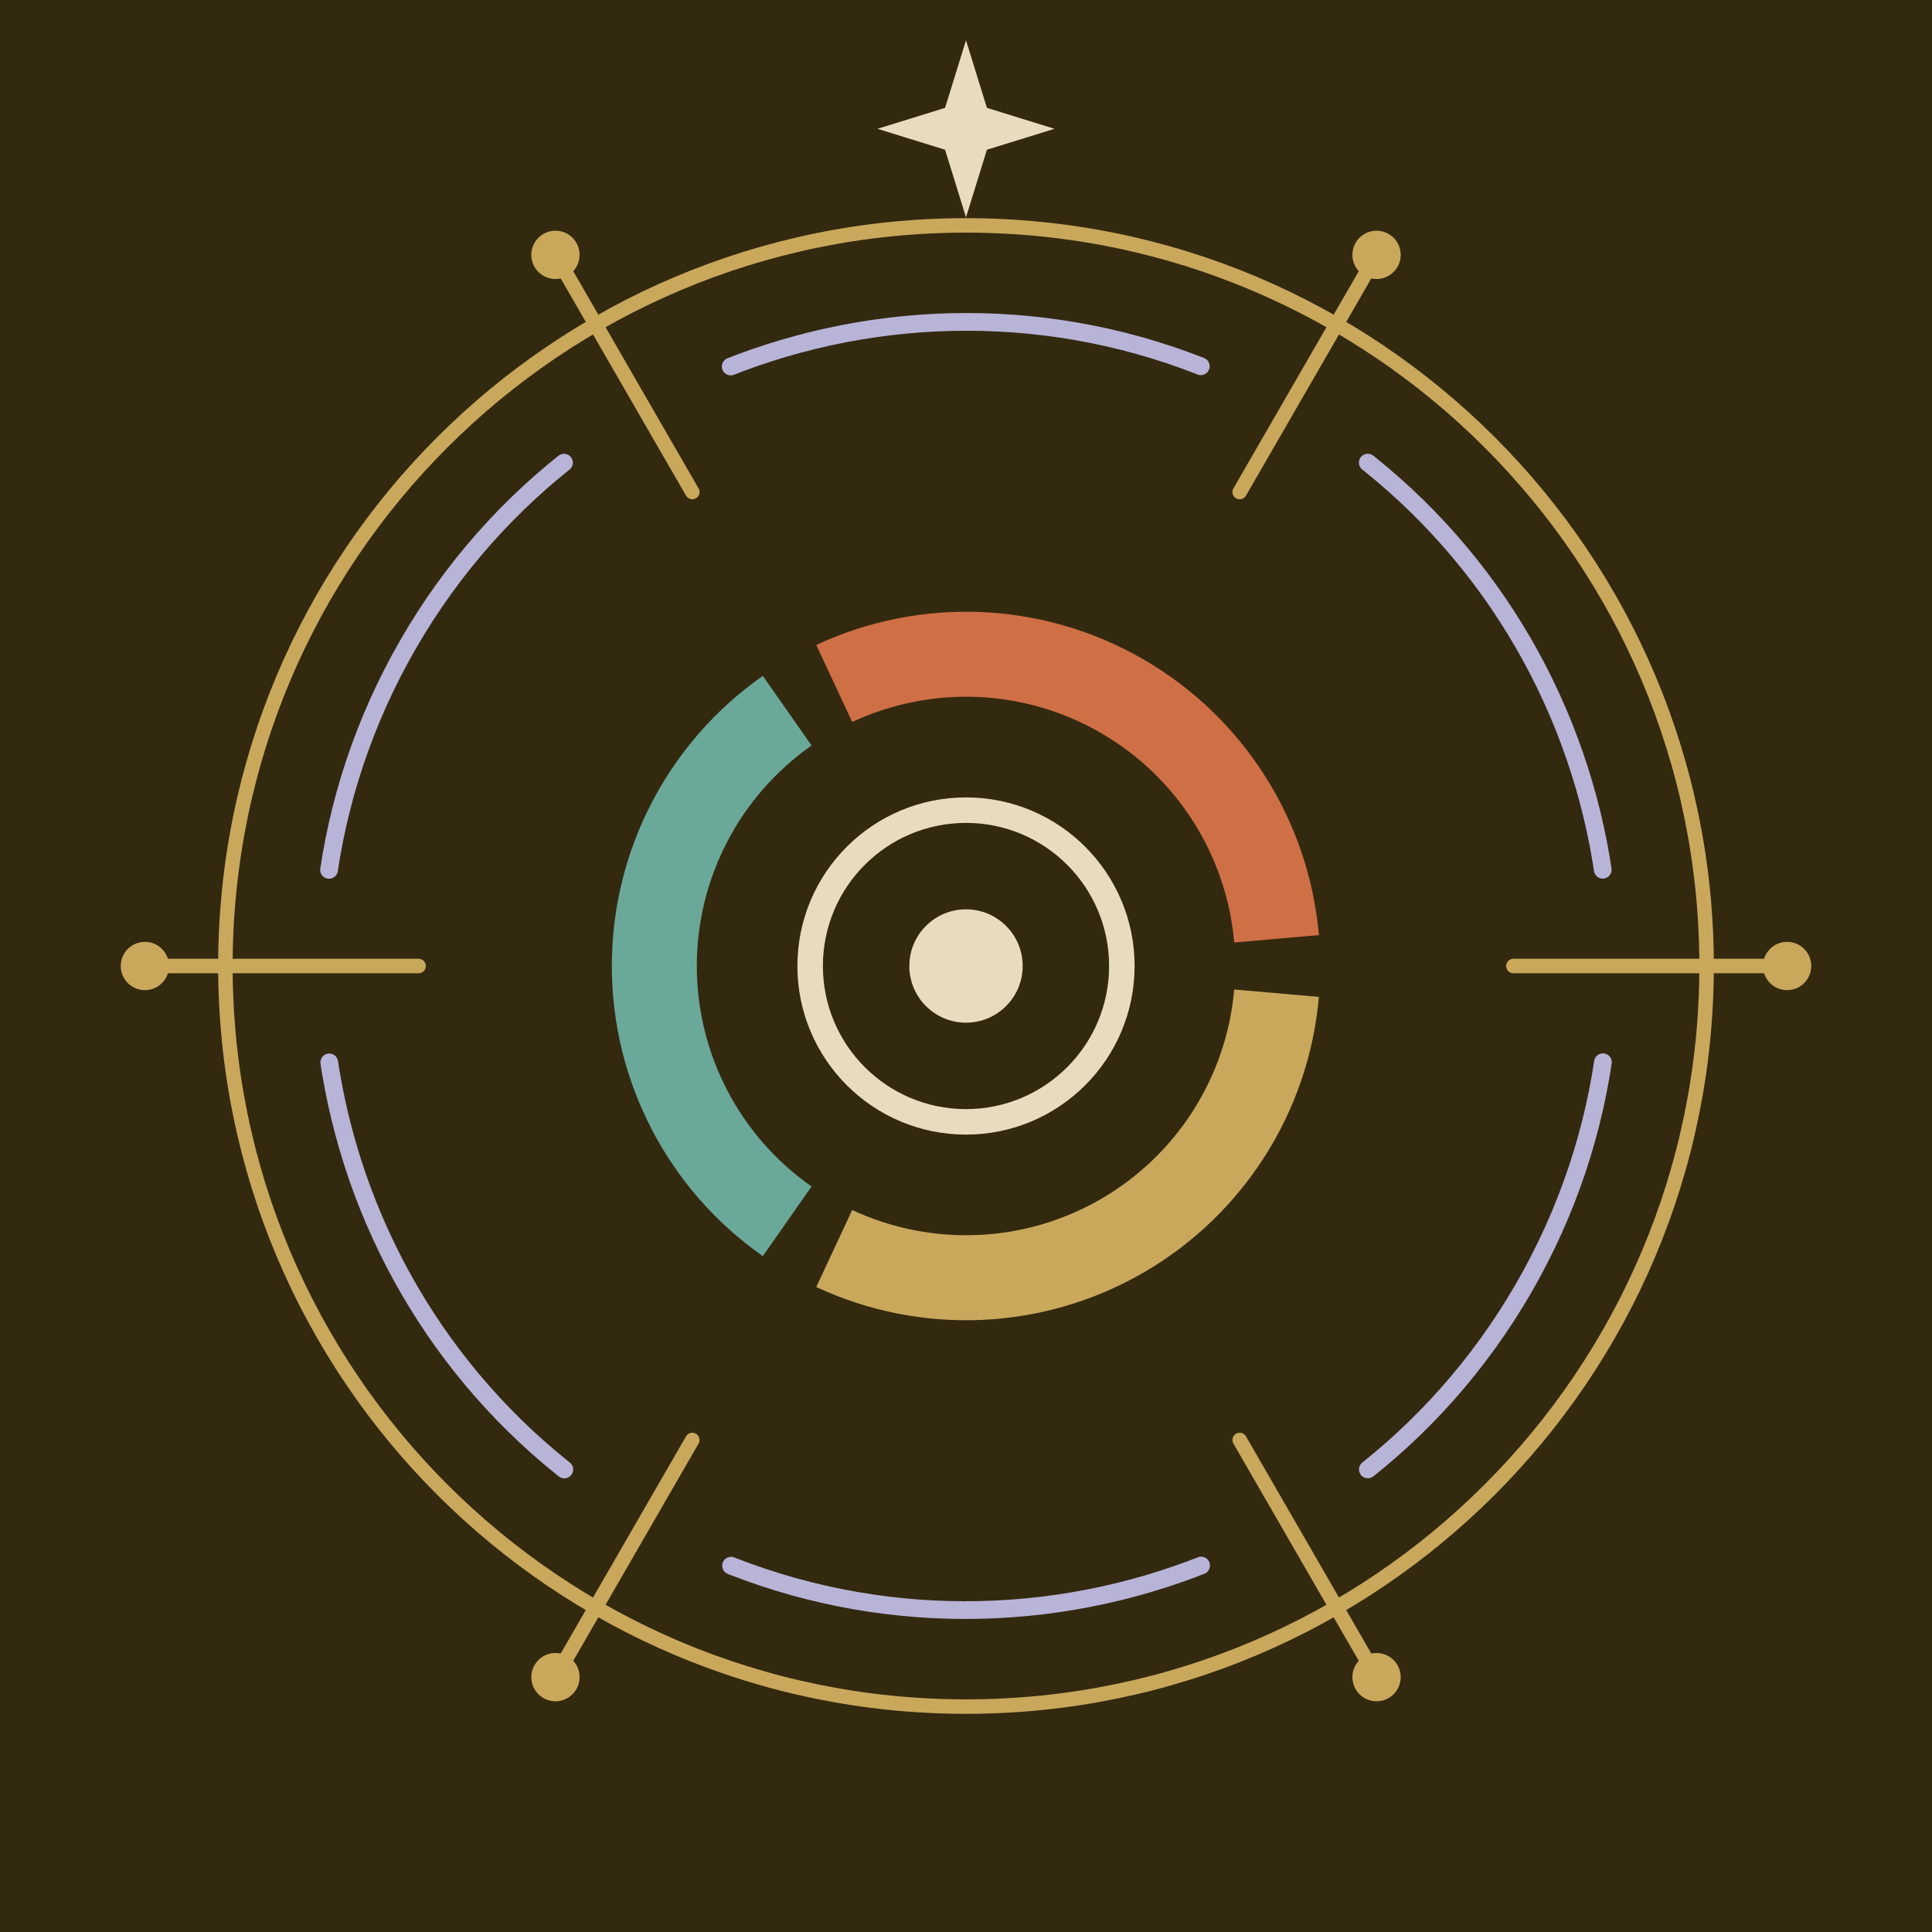
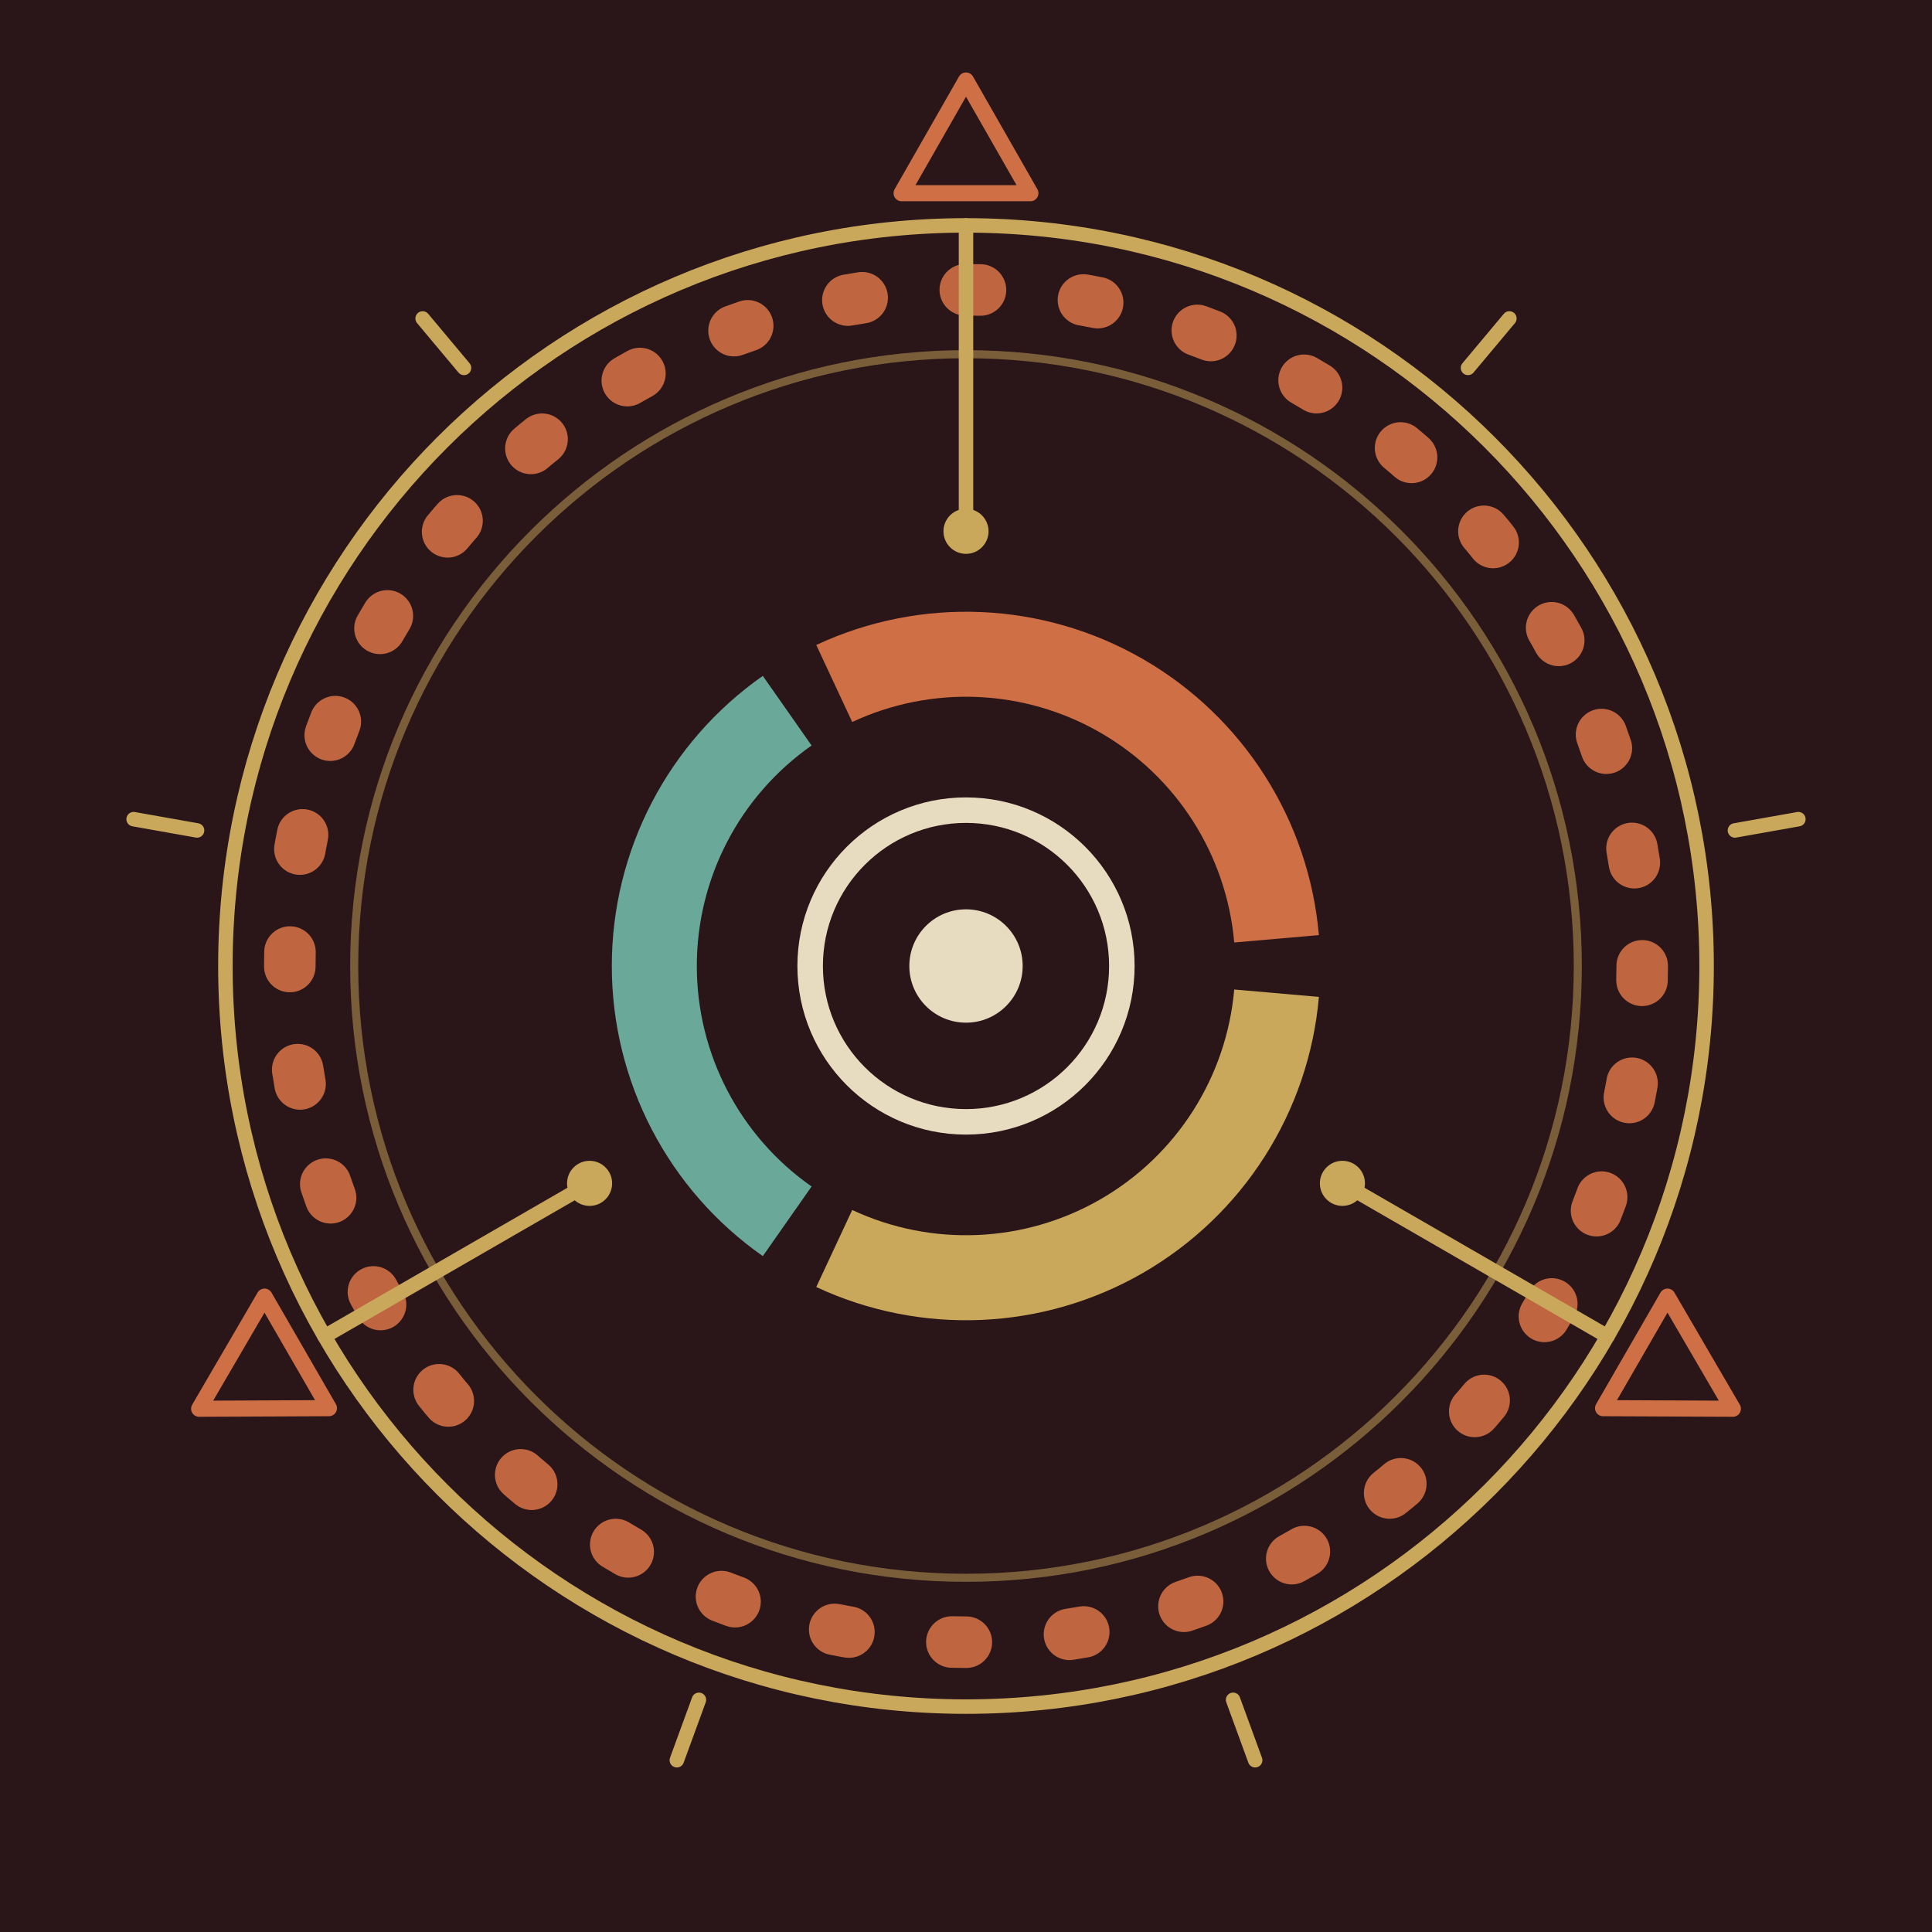
<svg xmlns="http://www.w3.org/2000/svg" width="1024" height="1024" viewBox="0 0 120 120">
-   <rect x="0" y="0" width="120" height="120" fill="#33290f" />
-   <circle cx="60" cy="60" r="46" fill="none" stroke="#c9a85c" stroke-width="0.9" />
-   <circle cx="60" cy="60" r="40" fill="none" stroke="#b8b4d8" stroke-width="1.1" stroke-linecap="round" stroke-dasharray="29.89 12" stroke-dashoffset="-6.00" opacity="1" transform="rotate(-60 60 60)" />
-   <path d="M77.00 30.56 L85.50 15.83 M94.00 60.00 L111.00 60.00 M77.00 89.44 L85.50 104.17 M43.00 89.44 L34.50 104.17 M26.00 60.00 L9.00 60.00 M43.00 30.56 L34.50 15.83" fill="none" stroke="#c9a85c" stroke-width="0.9" stroke-linecap="round" />
-   <g fill="#c9a85c">
-     <circle cx="85.50" cy="15.83" r="1.5" />
-     <circle cx="111.00" cy="60.00" r="1.5" />
-     <circle cx="85.50" cy="104.17" r="1.5" />
-     <circle cx="34.50" cy="104.17" r="1.5" />
-     <circle cx="9.00" cy="60.00" r="1.5" />
-     <circle cx="34.50" cy="15.83" r="1.5" />
+   <rect x="0" y="0" width="120" height="120" fill="#2a1518" />
+   <g fill="none" stroke="#c9a85c" stroke-linecap="round">
+     <circle cx="60" cy="60" r="46" stroke-width=".9" />
+     <circle cx="60" cy="60" r="38" stroke-width=".5" opacity=".5" />
  </g>
+   <circle cx="60" cy="60" r="42" fill="none" stroke="#cf6f45" stroke-width="3.2" stroke-linecap="round" stroke-dasharray=".9 6.430" opacity=".9" transform="rotate(-90 60 60)" />
+   <g fill="none" stroke="#c9a85c" stroke-width=".9" stroke-linecap="round">
+     <path d="M60.00 33.00 L60.00 14.00" />
+     <path d="M83.38 73.50 L99.84 83.00" />
+     <path d="M36.62 73.50 L20.16 83.00" />
+     <path d="M91.18 22.85 L93.75 19.78" />
+     <path d="M107.76 51.58 L111.70 50.88" />
+     <path d="M76.59 105.58 L77.96 109.33" />
+     <path d="M43.41 105.58 L42.04 109.33" />
+     <path d="M12.24 51.58 L8.30 50.88" />
+     <path d="M28.82 22.85 L26.25 19.78" />
+   </g>
+   <g>
+     <circle cx="60.00" cy="33.00" r="1.4" fill="#c9a85c" />
+     <circle cx="83.38" cy="73.50" r="1.4" fill="#c9a85c" />
+     <circle cx="36.62" cy="73.50" r="1.4" fill="#c9a85c" />
+   </g>
+   <path d="M60 5 L64 12 H56 Z" fill="none" stroke="#cf6f45" stroke-width="1" stroke-linejoin="round" transform="rotate(120 60 60)" />
+   <path d="M60 5 L64 12 H56 Z" fill="none" stroke="#cf6f45" stroke-width="1" stroke-linejoin="round" transform="rotate(240 60 60)" />
  <g id="marker">
-     <path d="M60 2.5 L61.3 6.7 L65.5 8 L61.3 9.3 L60 13.5 L58.7 9.3 L54.5 8 L58.7 6.7 Z" fill="#e8dcc0" />
+     <path d="M60 5 L64 12 H56 Z" fill="none" stroke="#cf6f45" stroke-width="1" stroke-linejoin="round" />
  </g>
  <g transform="translate(60 60) scale(.88) translate(-60 -60)">
    <path d="M50.7 40.06 A22 22 0 0 1 81.92 58.08" fill="none" stroke="#cf6f45" stroke-width="6" />
    <path d="M81.92 61.92 A22 22 0 0 1 50.7 79.94" fill="none" stroke="#c9a85c" stroke-width="6" />
    <path d="M47.38 78.02 A22 22 0 0 1 47.38 41.98" fill="none" stroke="#6aa89a" stroke-width="6" />
-     <circle cx="60" cy="60" r="11" fill="#33290f" stroke="#e8dcc0" stroke-width="1.8" />
+     <circle cx="60" cy="60" r="11" fill="#2a1518" stroke="#e8dcc0" stroke-width="1.8" />
    <circle cx="60" cy="60" r="4" fill="#e8dcc0" />
  </g>
</svg>
